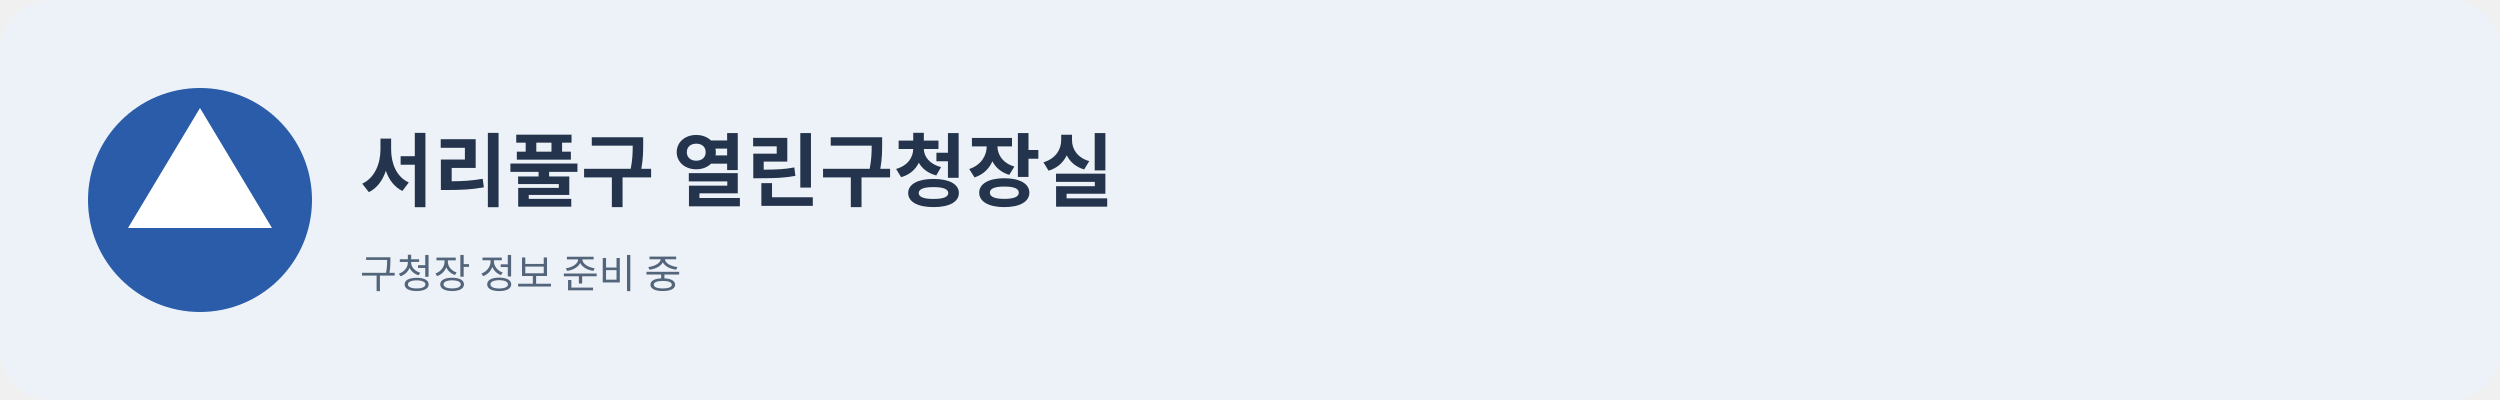
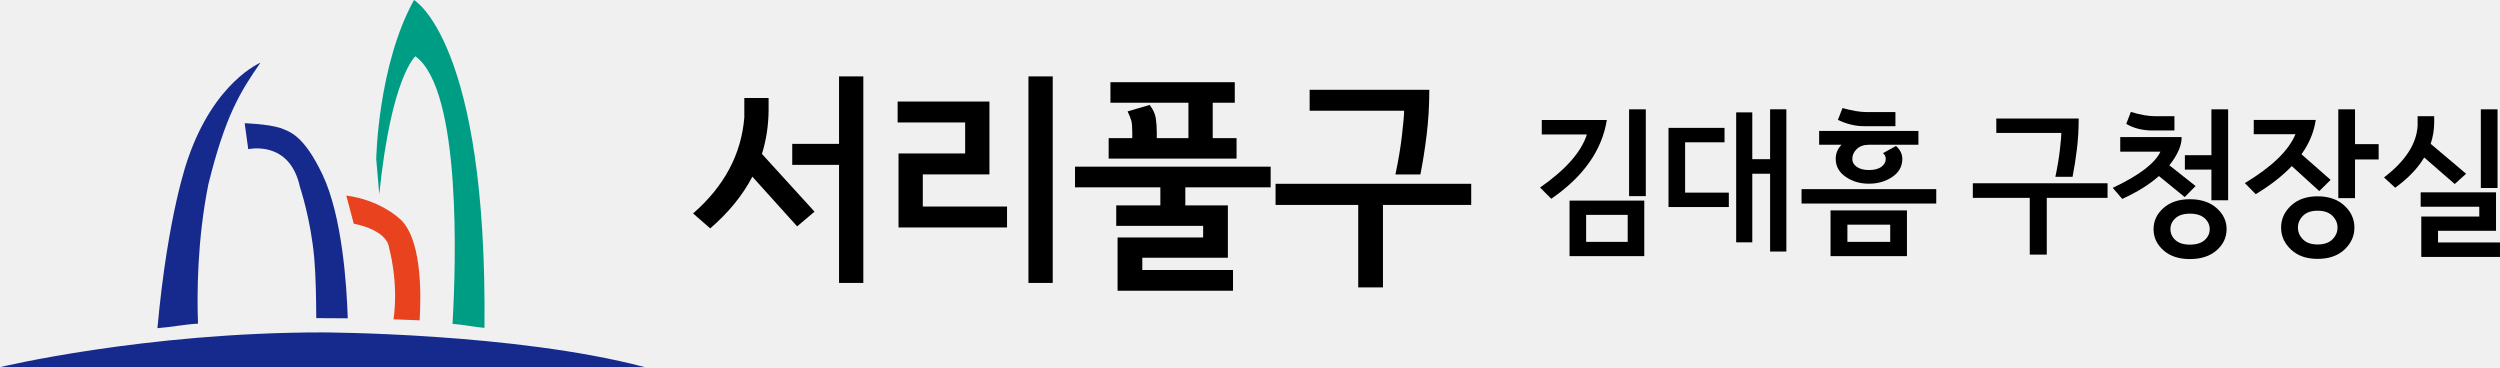
- <svg xmlns="http://www.w3.org/2000/svg" width="1000" height="160" viewBox="0 0 1000 160">
-   <rect width="100%" height="100%" rx="20" fill="#edf2f8" />
-   <circle cx="80" cy="80" r="44.8" fill="#2a5caa" />
-   <path d="M51.2 91.2 L80 43.2 L108.8 91.2Z" fill="#fff" />
-   <text x="144" y="80" font-family="sans-serif" font-weight="700" font-size="32" fill="#24344c">서리풀구 열린구청장실</text>
-   <text x="144" y="115.2" font-family="sans-serif" font-size="16" fill="#53657b">구청장 정보 준비 중</text>
+ <svg xmlns="http://www.w3.org/2000/svg" id="_레이어_2" data-name="레이어 2" viewBox="0 0 1474.33 216.51">
+   <defs>
+     <style>
+       .cls-1 {
+         fill: #152a8c;
+       }
+ 
+       .cls-2 {
+         fill: #009d85;
+       }
+ 
+       .cls-3 {
+         fill: #e8421f;
+       }
+     </style>
+   </defs>
+   <g id="_레이어_1-2" data-name="레이어 1">
+     <g id="Layer_1" data-name="Layer 1">
+       <path class="cls-2" d="M244.98,33.17c27.37,19.95,23.89,123.31,21.89,157.83,6.31.38,12.59,1.88,18.84,2.35C287.47,24.5,244.15,0,244.15,0c-21.33,38.58-22.27,93.79-22.27,93.79l1.78,20.78c7.11-69.5,21.32-81.39,21.32-81.39h0Z" />
+       <path class="cls-3" d="M229.51,146.42s5.68,19.89,2.56,41.89c5.14.17,10.28.37,15.41.6,1.02-16.8,1.14-50.23-12.76-60.72,0,0-11.24-10.36-30.51-12.85l4.42,16.58s19.67,3.31,20.88,14.5h0Z" />
+       <path class="cls-1" d="M176.92,110.36s6.42,19.06,8.43,42.17c.91,10.49,1.13,24.9,1.15,35.1,1.32,0,2.65,0,3.97,0,4.87,0,9.74.03,14.61.09-.6-19.51-3.28-60.33-14.92-84.8-11.33-23.79-19.67-25.28-24.49-27.35-7.63-2.49-21.38-2.9-21.38-2.9l2.11,15.33s24.49-5.8,30.51,22.38h.01Z" />
+       <path class="cls-1" d="M116.77,190.85c-.62-16.55-.6-48.7,6.1-82.11,10-40.54,18.82-54.61,30.72-71.76,0,0-27.17,11.15-42.76,56.66,0,0-11.76,31.66-17.99,99.9,7.93-.6,15.91-2.22,23.93-2.69Z" />
+       <path class="cls-1" d="M0,216.51s85.15-20.48,190.12-20.48c0,0,113.6.24,190.12,20.48H0Z" />
+     </g>
+     <g>
+       <path d="M449.34,90.78l31.01,34.04-10.25,8.67-26.41-29.3c-5.7,10.95-13.97,21.11-24.84,30.49l-10.12-8.8c18.4-16.03,28.47-34.91,30.22-56.64v-11.43h14.32v7.36c-.09,8.94-1.4,17.48-3.94,25.62ZM509.13,166.86h-14.32v-69.65h-27.6v-12.35h27.6v-39.82h14.32v121.82Z" />
+       <path d="M593.89,134.14h-64v-43.63h39.29v-18.27h-39.82v-12.35h54.14v42.97h-39.29v18.92h49.67v12.35ZM620.83,166.86h-14.32V45.05h14.32v121.82Z" />
+       <path d="M684.3,121.13v-10.64h-50.33v-12.22h115.38v12.22h-50.33v10.64h25.1v30.88h-50.46v7.23h53.48v12.22h-68.07v-31.41h50.46v-6.83h-51.25v-12.09h26.02ZM729.24,93.54h-75.43v-12.09h13.93v-3.28c0-3.15-.18-5.43-.53-6.83-.35-1.4-1.1-3.28-2.23-5.65l13.01-3.81c2.01,2.63,3.22,5.24,3.61,7.82.39,2.59.59,5.37.59,8.34v3.42h18.66v-20.89h-45.99v-12.09h73.33v12.09h-13.01v20.89h14.06v12.09Z" />
+       <path d="M867.62,120.87h-52.04v48.62h-14.59v-48.62h-48.75v-12.48h115.38v12.48ZM842.91,52.93c0,9.29-.53,18.18-1.58,26.68-1.05,8.5-2.28,16.25-3.68,23.26h-14.72c1.75-8.23,3.04-15.99,3.88-23.26.83-7.27,1.25-12.05,1.25-14.32h-55.72v-12.35h70.57Z" />
+     </g>
+     <g>
+       <path d="M947.6,70.79c-2.9,17.92-13.81,33.39-32.76,46.42l-6.61-6.61c15.14-10.56,24.34-20.99,27.6-31.31h-26.6v-8.51h38.37ZM969.68,151.05h-44.07v-32.75h44.07v32.75ZM959.91,142.64v-15.92h-24.52v15.92h24.52ZM960.72,115.67v-51.21h9.86v51.21h-9.86Z" />
+       <path d="M1019.54,122.1h-35.56v-46.69h33.03v8.51h-23.25v29.68h25.79v8.5ZM1033.38,93.87h10.5v-29.41h9.59v83.88h-9.59v-45.88h-10.5v40.45h-9.5v-76.64h9.5v27.6Z" />
+       <path d="M1141.87,120.02h-79.45v-8.5h79.45v8.5ZM1131.37,85.36h-29.05c-3.14,0-5.58.85-7.33,2.53-1.75,1.69-2.62,3.62-2.62,5.79,0,1.93.89,3.51,2.67,4.75,1.78,1.24,4.18,1.85,7.19,1.85s5.56-.63,7.28-1.9c1.72-1.27,2.58-2.83,2.58-4.71,0-1.33-.54-2.44-1.63-3.35l7.69-4.25c2.47,2.29,3.71,4.83,3.71,7.6,0,4.46-1.98,8.02-5.93,10.68-3.95,2.66-8.55,3.98-13.8,3.98s-9.82-1.36-13.71-4.07c-3.89-2.71-5.84-6.24-5.84-10.59,0-3.2,1.15-5.97,3.44-8.32h-13.21v-8.14h58.54v8.14ZM1079.53,124.09h45.06v26.96h-45.06v-26.96ZM1117.8,74.41h-18.73c-4.89,0-9.95-1.24-15.2-3.71l2.71-6.97c5.67,1.57,10.34,2.35,14.02,2.35h17.19v8.33ZM1114.72,142.64v-10.13h-25.25v10.13h25.25Z" />
+       <path d="M1242.88,116.67h-35.83v33.48h-10.04v-33.48h-33.57v-8.6h79.45v8.6ZM1225.87,69.89c0,6.39-.36,12.52-1.09,18.37-.72,5.85-1.57,11.19-2.53,16.02h-10.13c1.21-5.67,2.1-11.01,2.67-16.02.57-5.01.86-8.29.86-9.86h-38.37v-8.51h48.59Z" />
+       <path d="M1279.34,97.49l15.47,12.21-6.42,6.52-15.2-12.4c-5.55,4.95-12.76,9.44-21.63,13.48l-5.61-6.52c15.5-7.3,24.88-14.42,28.14-21.35h-23.71v-8.6h36.19c.06,2.17-.42,4.56-1.45,7.15-1.39,3.32-3.32,6.49-5.79,9.5ZM1282.33,76.95h-12.85c-5.97,0-11.16-1.3-15.56-3.89l2.71-7.06c5.43,1.69,10.25,2.53,14.48,2.53h11.22v8.42ZM1313.09,135.13c0,4.89-1.96,9.05-5.88,12.49-3.92,3.44-9.17,5.16-15.74,5.16s-11.72-1.72-15.61-5.16c-3.89-3.44-5.84-7.6-5.84-12.49s1.95-8.97,5.84-12.44c3.89-3.47,9.09-5.2,15.61-5.2s11.75,1.73,15.7,5.2c3.95,3.47,5.93,7.62,5.93,12.44ZM1303.14,135.13c0-2.47-1-4.62-2.99-6.42s-4.89-2.71-8.69-2.71-6.59.91-8.55,2.71c-1.96,1.81-2.94,3.95-2.94,6.42s.98,4.69,2.94,6.47c1.96,1.78,4.81,2.67,8.55,2.67s6.7-.89,8.69-2.67c1.99-1.78,2.99-3.94,2.99-6.47ZM1314,118.12h-9.86v-18.1h-15.65v-8.5h15.65v-27.06h9.86v53.66Z" />
+       <path d="M1357.25,90.97l17.19,15.11-6.7,6.61-16.2-14.75c-5.49,5.79-12.58,11.31-21.26,16.56l-6.42-6.51c15.93-9.59,25.88-19.21,29.86-28.86h-24.61v-8.42h36.56c-1.03,7.12-3.83,13.88-8.42,20.27ZM1388.47,134.22c0,5.01-1.96,9.33-5.88,12.98-3.92,3.65-9.2,5.47-15.83,5.47s-11.73-1.83-15.65-5.47c-3.92-3.65-5.88-7.98-5.88-12.98s1.96-9.33,5.88-12.98c3.92-3.65,9.14-5.47,15.65-5.47s11.84,1.83,15.79,5.47c3.95,3.65,5.93,7.98,5.93,12.98ZM1378.51,134.22c0-2.65-1.01-4.98-3.03-6.97-2.02-1.99-4.93-2.99-8.73-2.99s-6.61,1-8.6,2.99c-1.99,1.99-2.99,4.31-2.99,6.97s1,4.98,2.99,6.97c1.99,1.99,4.85,2.99,8.6,2.99s6.71-1,8.73-2.99c2.02-1.99,3.03-4.31,3.03-6.97ZM1402.76,94.05h-13.93v22.8h-9.86v-52.39h9.86v20.54h13.93v9.05Z" />
+       <path d="M1433.44,84.82l20.9,17.64-6.7,6.06-18.01-15.65c-3.8,6.4-9.5,12.34-17.1,17.83l-6.6-6.06c12.61-9.65,19.21-19.82,19.82-30.49v-5.61h9.77v3.98c-.06,4.28-.75,8.38-2.08,12.31ZM1474.33,151.51h-46.42v-23.8h34.2v-5.79h-34.56v-8.51h44.43v22.71h-34.2v6.88h36.56v8.5ZM1463.02,110.88v-46.42h9.86v46.42h-9.86Z" />
+     </g>
+   </g>
</svg>
